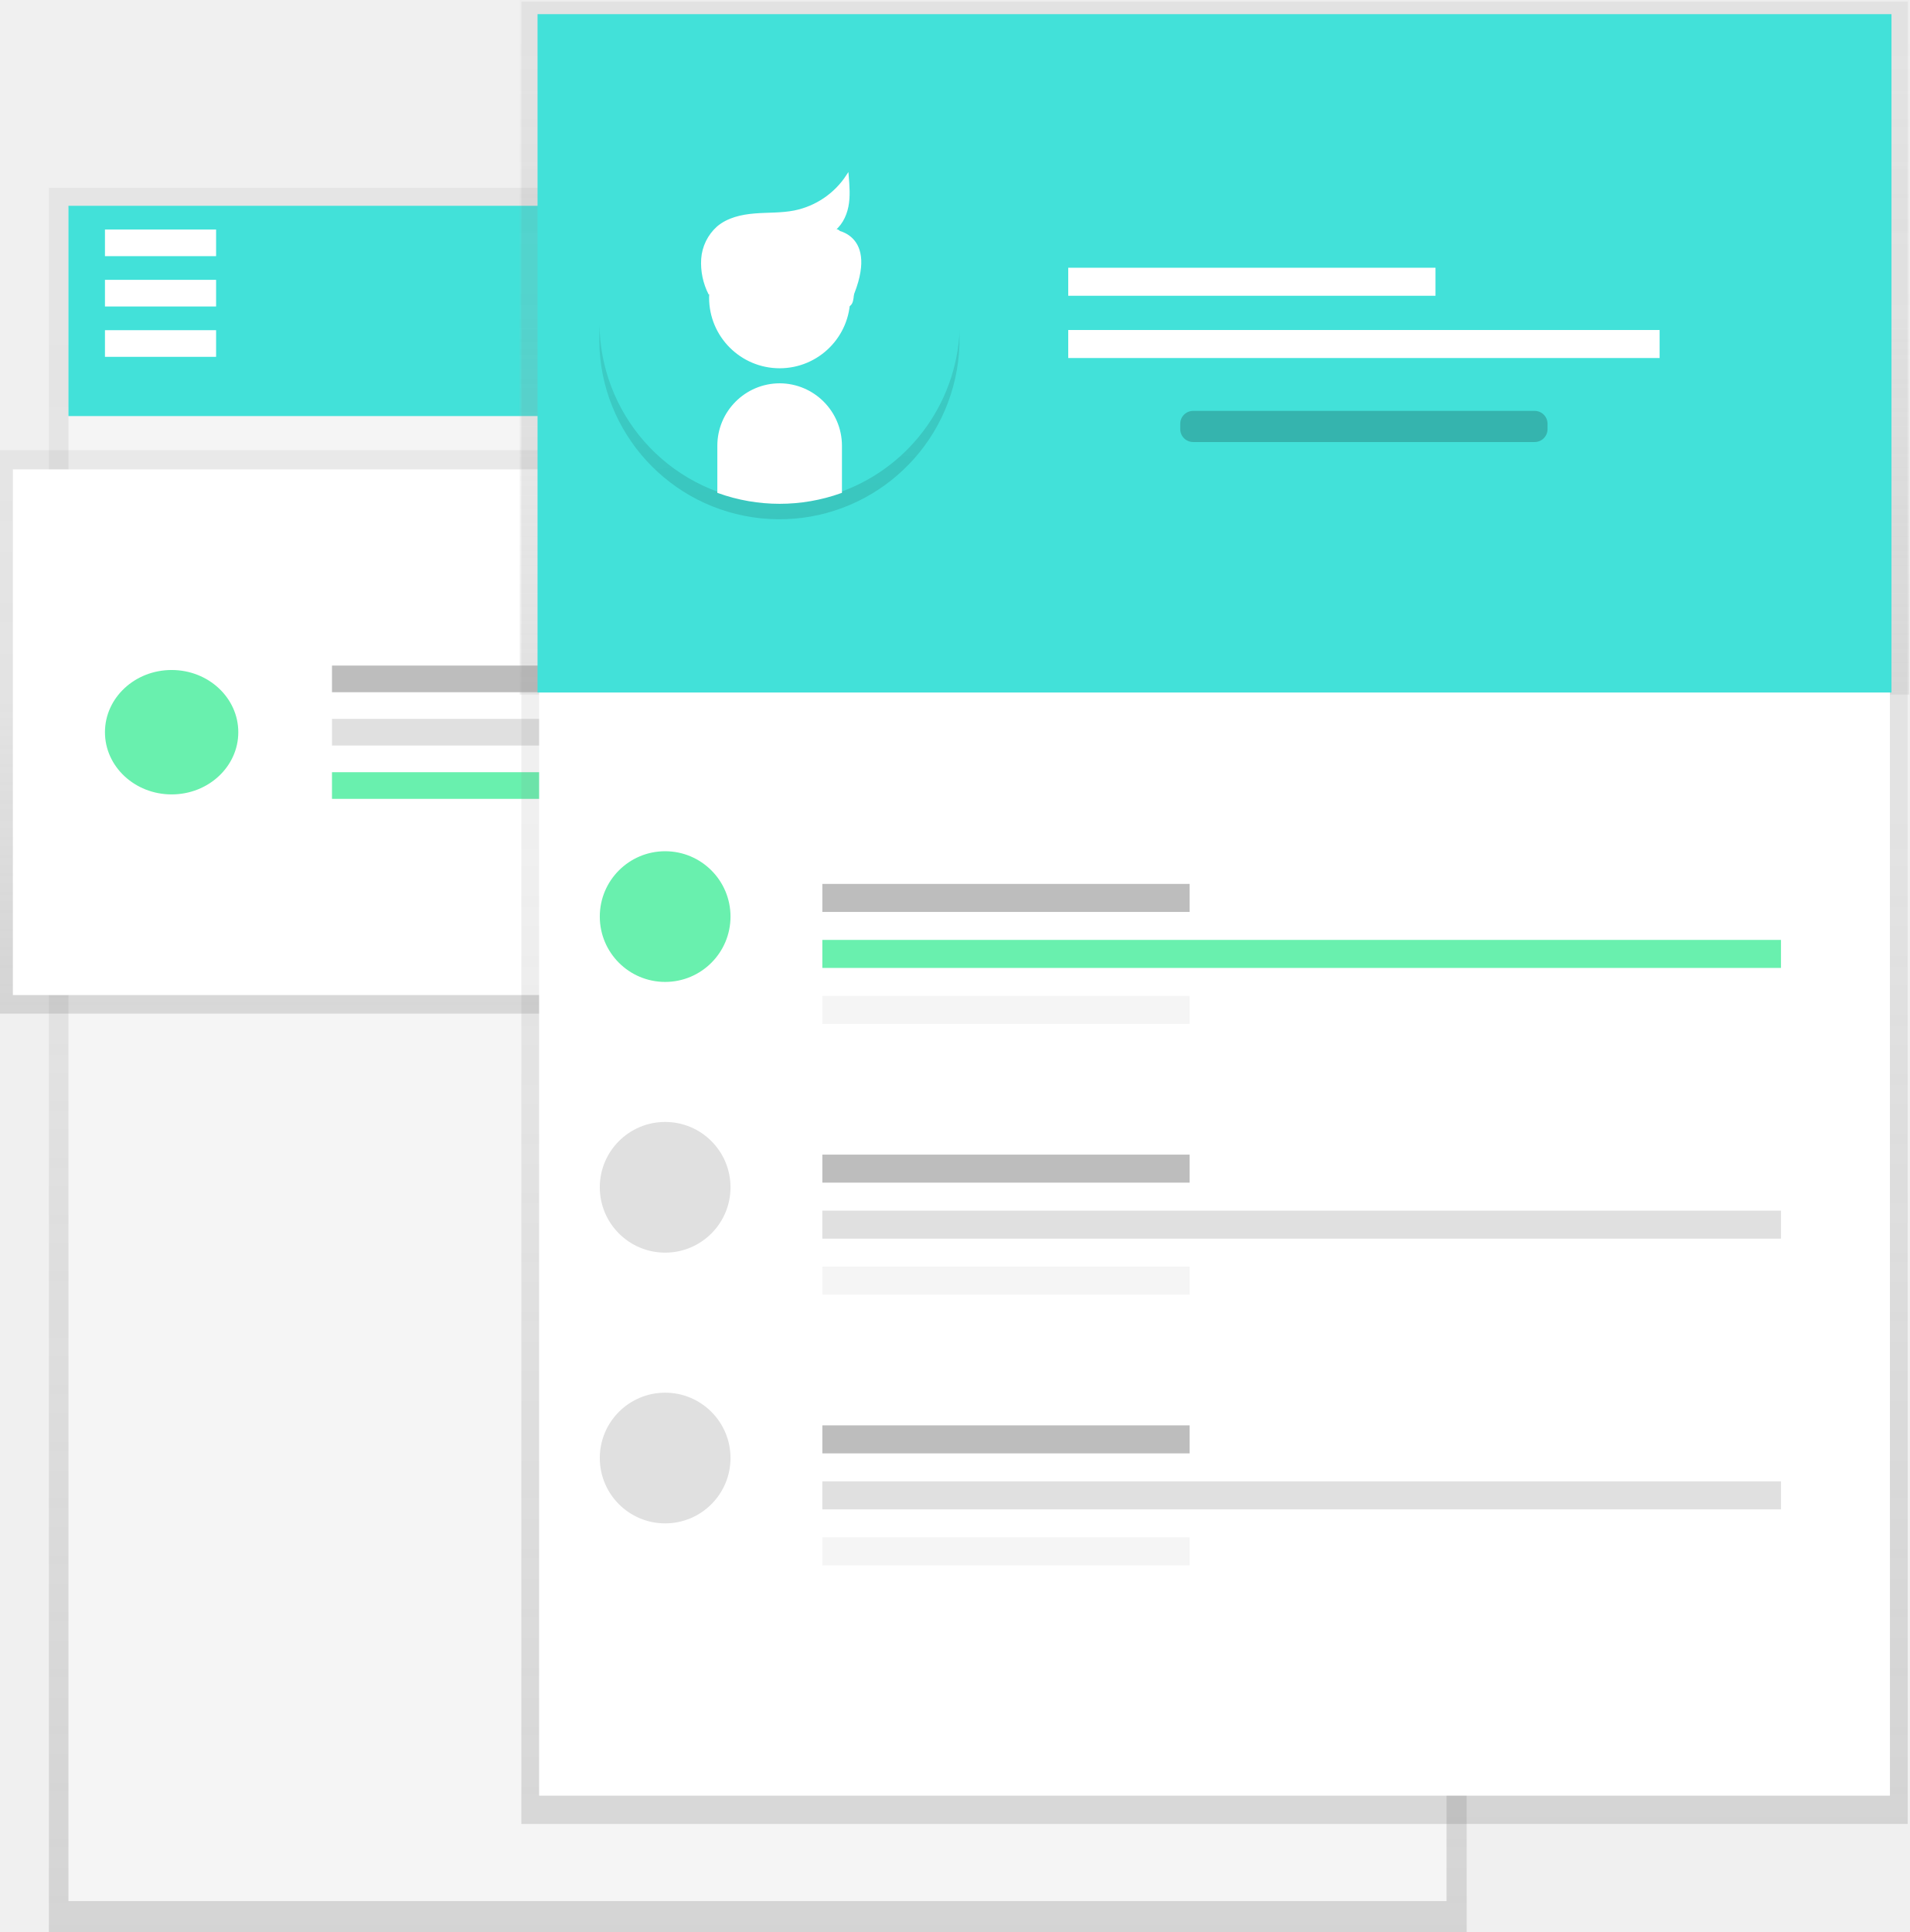
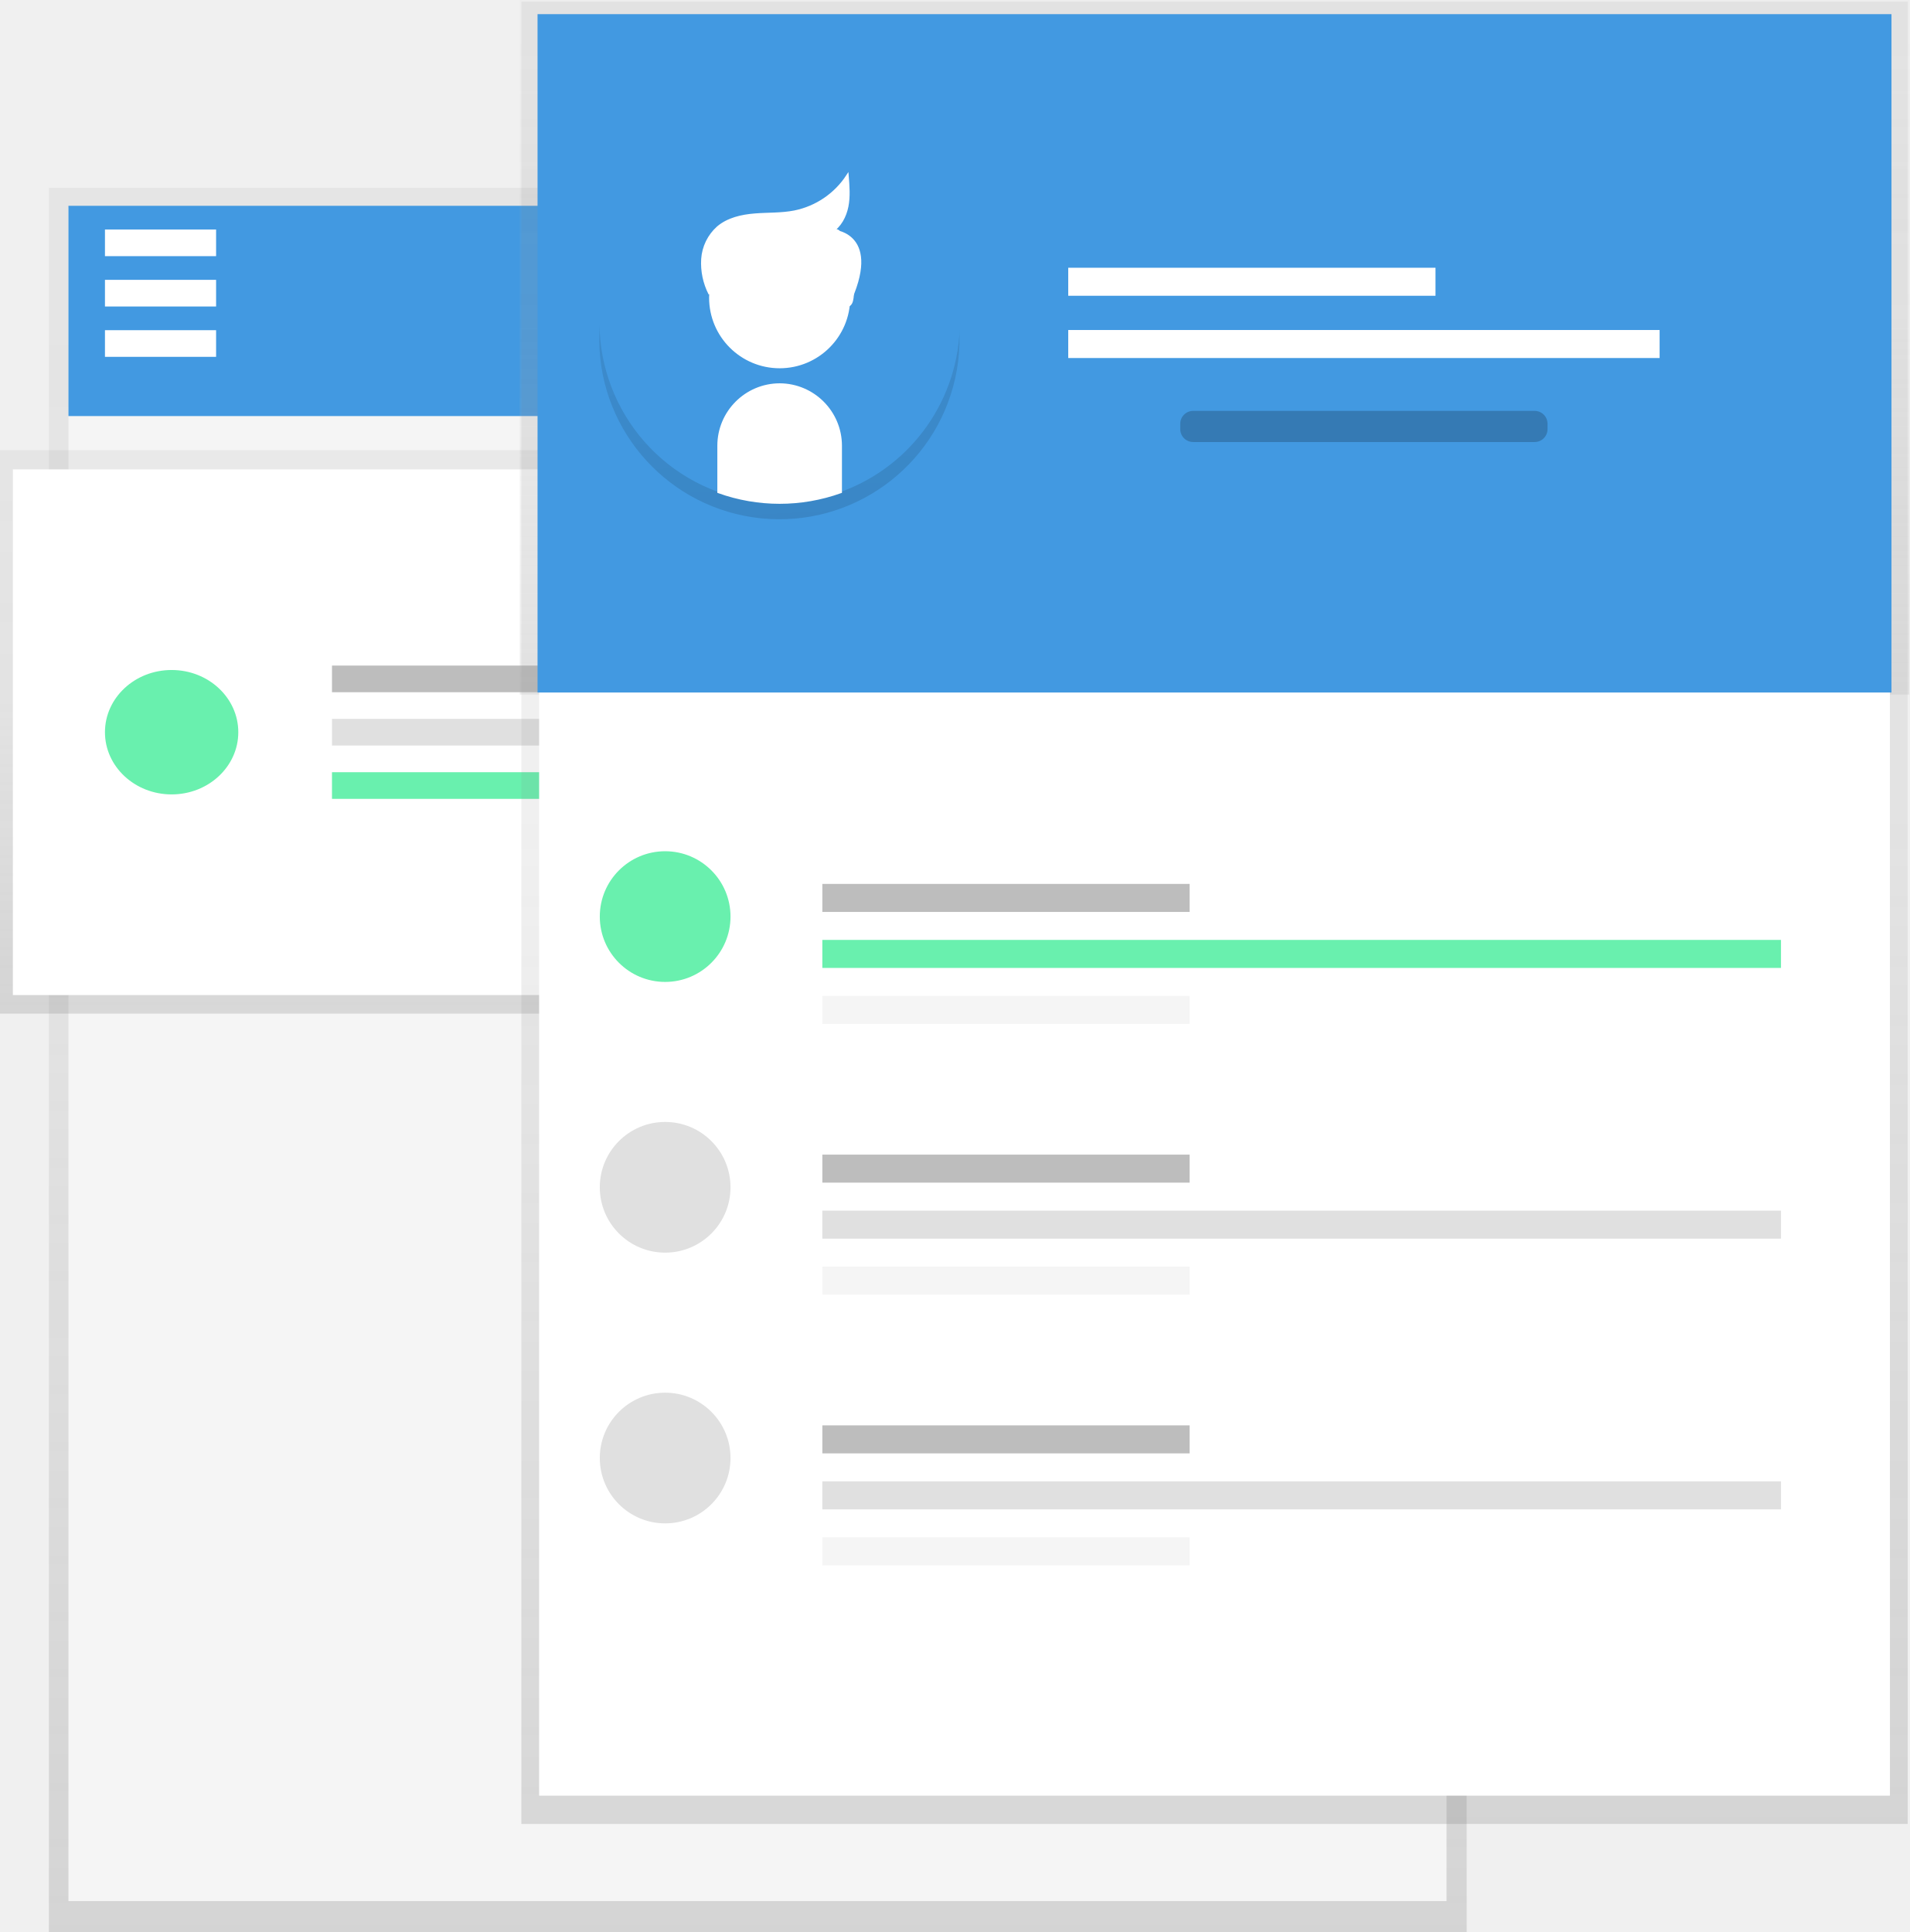
<svg xmlns="http://www.w3.org/2000/svg" xmlns:xlink="http://www.w3.org/1999/xlink" id="1c549851-e1f5-47c2-9f19-cda9fc007f23" data-name="Layer 1" width="742" height="751" viewBox="0 0 742 751">
  <defs>
    <linearGradient id="293c43c5-f5dc-4f36-9ea4-ed10593f05c6" x1="294.5" y1="751" x2="294.5" y2="73" gradientUnits="userSpaceOnUse">
      <stop offset="0" stop-color="gray" stop-opacity="0.25" />
      <stop offset="0.54" stop-color="gray" stop-opacity="0.12" />
      <stop offset="1" stop-color="gray" stop-opacity="0.1" />
    </linearGradient>
    <linearGradient id="41fd0ec7-182b-4282-83b7-ab7a020e918b" x1="295.5" y1="394" x2="295.5" y2="175" xlink:href="#293c43c5-f5dc-4f36-9ea4-ed10593f05c6" />
    <linearGradient id="f8c73f52-cb57-4dfb-aa28-3dc50b136682" x1="472" y1="709" x2="472" y2="0.67" xlink:href="#293c43c5-f5dc-4f36-9ea4-ed10593f05c6" />
    <linearGradient id="f7f8622f-4980-4731-9af3-3a9e922a0253" x1="472" y1="269.98" x2="472" gradientUnits="userSpaceOnUse">
      <stop offset="0" stop-color="#b3b3b3" stop-opacity="0.25" />
      <stop offset="0.54" stop-color="#b3b3b3" stop-opacity="0.1" />
      <stop offset="1" stop-color="#b3b3b3" stop-opacity="0.05" />
    </linearGradient>
    <linearGradient id="b4700321-3280-4bc3-a158-9252876dd1e5" x1="713.21" y1="420.46" x2="718.93" y2="557.24" gradientTransform="matrix(-1, 0.01, -0.01, -1, 1253.94, 688.13)" gradientUnits="userSpaceOnUse">
      <stop offset="0" stop-opacity="0.12" />
      <stop offset="0.55" stop-opacity="0.09" />
      <stop offset="1" stop-opacity="0.02" />
    </linearGradient>
  </defs>
  <rect x="19" y="73" width="551" height="678" fill="url(#293c43c5-f5dc-4f36-9ea4-ed10593f05c6)" />
  <rect x="26.6" y="80.56" width="535.57" height="658.44" fill="#f5f5f5" />
-   <rect x="26.6" y="80" width="535.57" height="81.73" fill="#42e1d9" />
+   <rect x="26.6" y="80" width="535.57" height="81.73" fill="#4299e1" />
  <rect x="40.79" y="89.21" width="43.19" height="10.36" fill="#fff" />
  <rect x="40.79" y="108.78" width="43.19" height="10.36" fill="#fff" />
  <rect x="40.79" y="128.35" width="43.19" height="10.36" fill="#fff" />
  <rect y="175" width="591" height="219" fill="url(#41fd0ec7-182b-4282-83b7-ab7a020e918b)" />
  <rect x="5" y="182.46" width="578.76" height="204.34" fill="#fff" />
  <rect x="129.02" y="258.72" width="145.61" height="10.36" fill="#bdbdbd" />
  <rect x="129.02" y="300.17" width="145.61" height="10.36" fill="#69f0ae" />
  <rect x="129.02" y="279.44" width="420.8" height="10.36" fill="#e0e0e0" />
  <ellipse cx="66.7" cy="284.62" rx="25.91" ry="24.18" fill="#69f0ae" />
  <rect x="202.62" y="0.67" width="538.76" height="708.33" fill="url(#f8c73f52-cb57-4dfb-aa28-3dc50b136682)" />
  <rect x="202" width="540" height="269.98" fill="url(#f7f8622f-4980-4731-9af3-3a9e922a0253)" />
  <rect x="209.52" y="6.15" width="524.97" height="691.85" fill="#fff" />
-   <rect x="208.91" y="5.5" width="526.18" height="263.69" fill="#42e1d9" />
+   <rect x="208.91" y="5.5" width="526.18" height="263.69" fill="#4299e1" />
  <rect x="319.59" y="343.59" width="142.73" height="10.89" fill="#bdbdbd" />
  <rect x="319.59" y="387.13" width="142.73" height="10.89" fill="#f5f5f5" />
  <rect x="319.59" y="365.36" width="372.56" height="10.89" fill="#69f0ae" />
  <rect x="415.15" y="104.08" width="142.73" height="10.89" fill="#fff" />
  <rect x="415.15" y="128.28" width="229.83" height="10.89" fill="#fff" />
  <rect x="458.69" y="159.72" width="142.73" height="12.1" rx="5" ry="5" opacity="0.2" />
  <circle cx="258.5" cy="356.29" r="25.4" fill="#69f0ae" />
  <rect x="319.59" y="448.82" width="142.73" height="10.89" fill="#bdbdbd" />
  <rect x="319.59" y="492.37" width="142.73" height="10.89" fill="#f5f5f5" />
  <rect x="319.59" y="470.59" width="372.56" height="10.89" fill="#e0e0e0" />
  <circle cx="258.5" cy="461.52" r="25.4" fill="#e0e0e0" />
  <rect x="319.59" y="554.06" width="142.73" height="10.89" fill="#bdbdbd" />
  <rect x="319.59" y="597.6" width="142.73" height="10.89" fill="#f5f5f5" />
  <rect x="319.59" y="575.83" width="372.56" height="10.89" fill="#e0e0e0" />
  <circle cx="258.5" cy="566.76" r="25.4" fill="#e0e0e0" />
  <path d="M461.9,207.23a70,70,0,1,0,93-67l.22,18a23.79,23.79,0,0,1-23.43,24h0a23.79,23.79,0,0,1-24-23.43l-.22-18A70.07,70.07,0,0,0,461.9,207.23Z" transform="translate(-229 -74.5)" fill="url(#b4700321-3280-4bc3-a158-9252876dd1e5)" />
-   <path d="M602,199.86a70,70,0,1,0-93.76,65.92v-18A23.79,23.79,0,0,1,532,224h0a23.79,23.79,0,0,1,23.72,23.72v18A70.07,70.07,0,0,0,602,199.86Z" transform="translate(-229 -74.5)" fill="#42e1d9" />
+   <path d="M602,199.86a70,70,0,1,0-93.76,65.92v-18A23.79,23.79,0,0,1,532,224h0a23.79,23.79,0,0,1,23.72,23.72v18A70.07,70.07,0,0,0,602,199.86Z" transform="translate(-229 -74.5)" fill="#4299e1" />
  <circle cx="303" cy="115.73" r="26.92" fill="#fff" stroke="#fff" stroke-miterlimit="10" />
  <path d="M532,224h0a23.79,23.79,0,0,0-23.72,23.72v18a70.3,70.3,0,0,0,47.43,0v-18A23.79,23.79,0,0,0,532,224Z" transform="translate(-229 -74.5)" fill="#fff" stroke="#fff" stroke-miterlimit="10" />
  <path d="M504.85,188.74A26.12,26.12,0,0,1,502,175.19a18.11,18.11,0,0,1,6-12.28c3.92-3.34,9.24-4.53,14.38-4.94s10.34-.16,15.4-1.16a32.19,32.19,0,0,0,20.56-13.94c.32,4,.65,8-.11,11.85s-2.76,7.71-6.14,9.79c4.09-1.89,3.64,2.54,2.76,5.2,2,2.45,7,2.85,7.2,6a19.92,19.92,0,0,1-1,9.36c-1.24,2.92.09,8.07-3.07,8.29" transform="translate(-229 -74.5)" fill="#fff" stroke="#fff" stroke-miterlimit="10" />
  <path d="M553.51,163.87s18.79,1.64,5.41,29.52" transform="translate(-229 -74.5)" fill="#fff" />
</svg>
